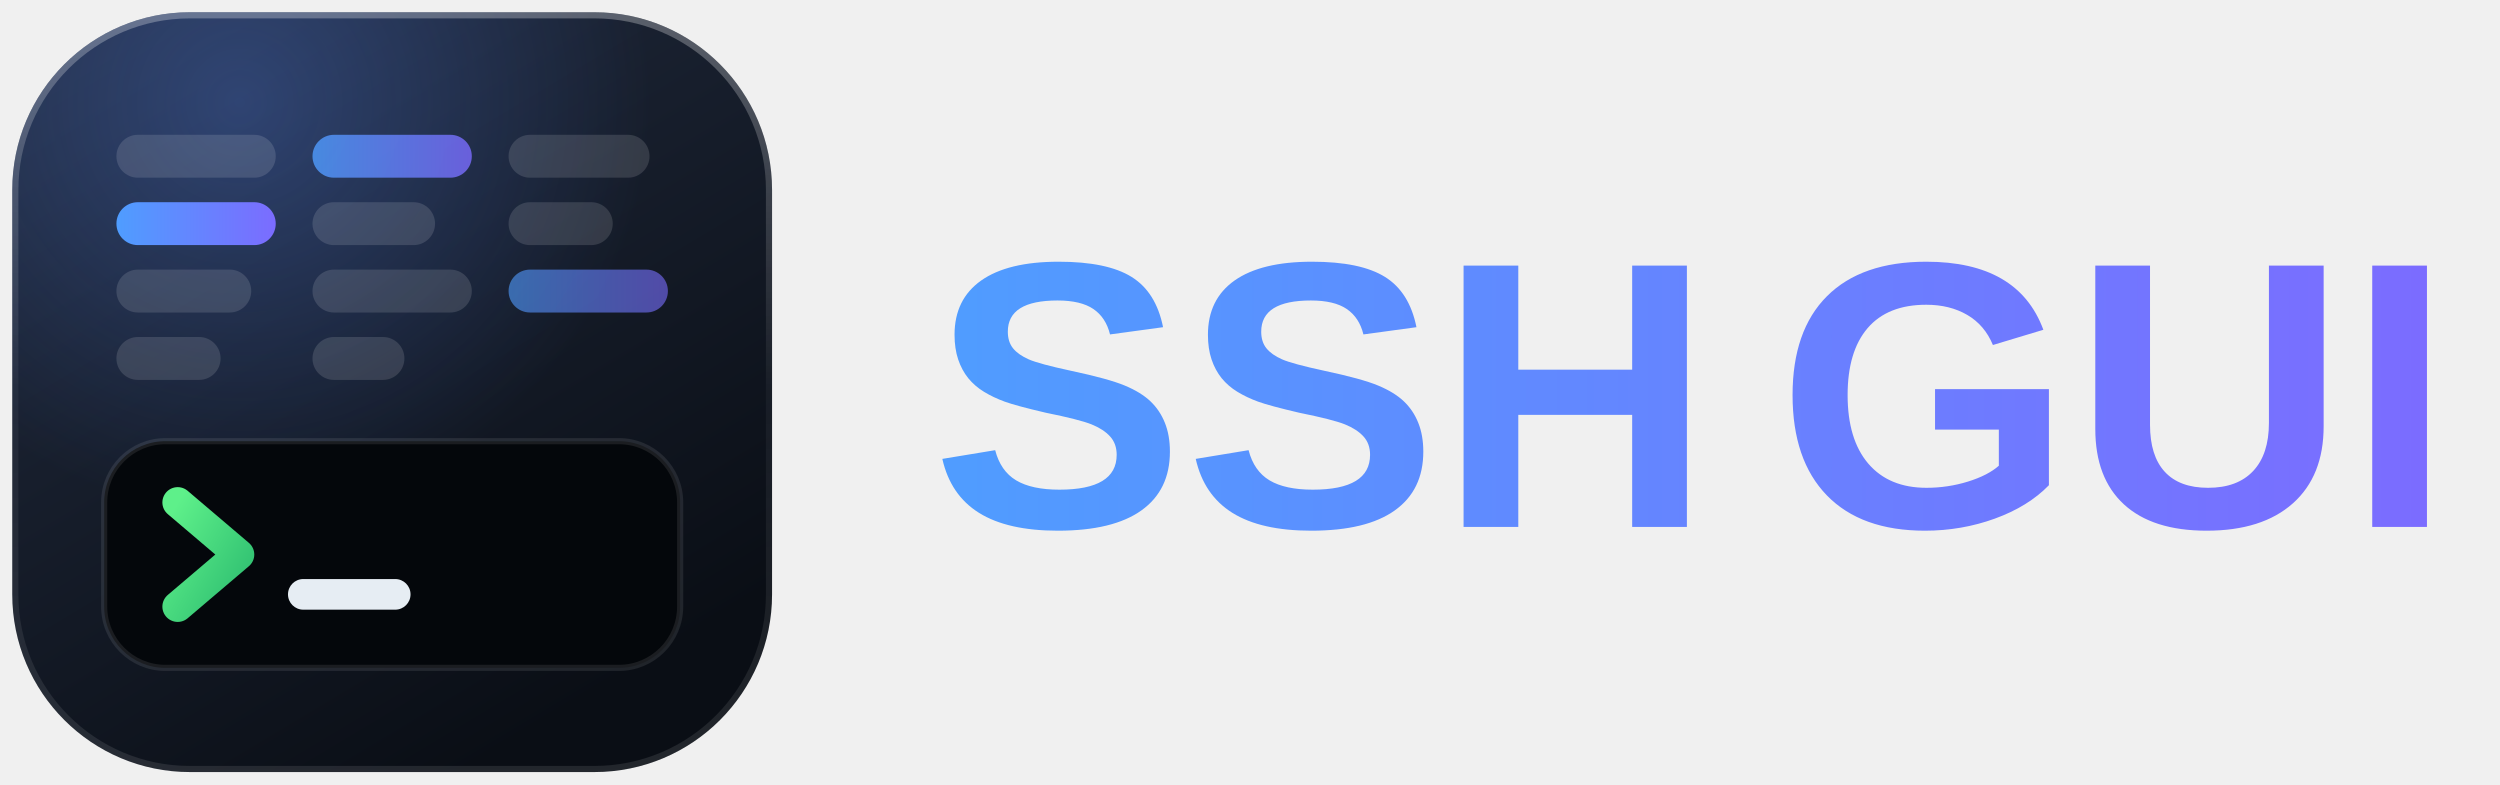
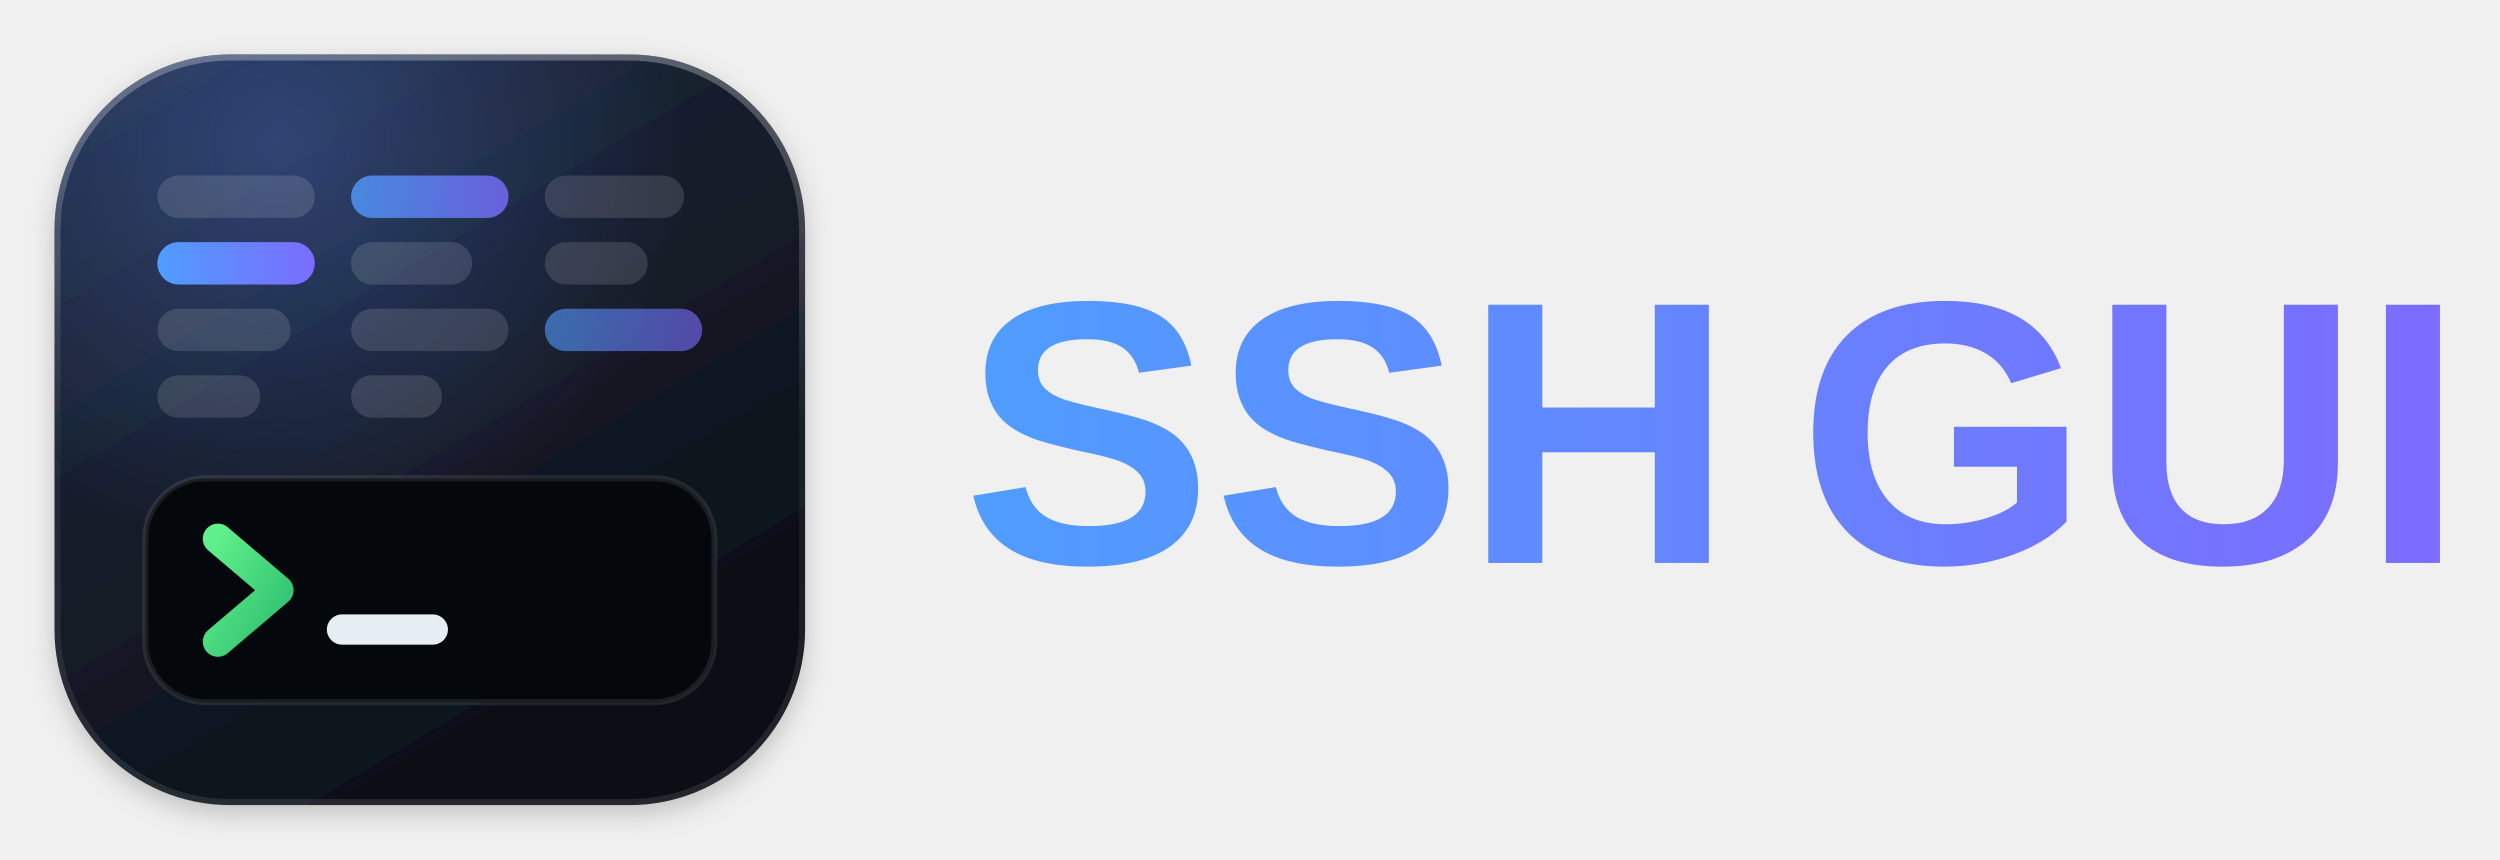
- <svg xmlns="http://www.w3.org/2000/svg" viewBox="0 0 816 256" role="img" aria-label="SSH GUI">
+ <svg xmlns="http://www.w3.org/2000/svg" viewBox="-14 -14 826 284" role="img" aria-label="SSH GUI">
  <defs>
    <linearGradient id="tile" x1="0" y1="0" x2="0.6" y2="1">
      <stop offset="0" stop-color="#222c40" />
      <stop offset="1" stop-color="#0a0e15" />
    </linearGradient>
    <linearGradient id="edge" x1="0" y1="0" x2="0" y2="1">
      <stop offset="0" stop-color="#ffffff" stop-opacity="0.28" />
      <stop offset="0.5" stop-color="#ffffff" stop-opacity="0.04" />
      <stop offset="1" stop-color="#ffffff" stop-opacity="0.1" />
    </linearGradient>
    <linearGradient id="selected" x1="0" y1="0" x2="1" y2="0">
      <stop offset="0" stop-color="#4f9dff" />
      <stop offset="1" stop-color="#7b6cff" />
    </linearGradient>
    <linearGradient id="prompt" x1="0" y1="0" x2="1" y2="1">
      <stop offset="0" stop-color="#5ef08a" />
      <stop offset="1" stop-color="#2fbf71" />
    </linearGradient>
    <linearGradient id="word" gradientUnits="userSpaceOnUse" x1="304" y1="0" x2="792" y2="0">
      <stop offset="0" stop-color="#4f9dff" />
      <stop offset="1" stop-color="#7b6cff" />
    </linearGradient>
    <radialGradient id="glow" cx="0.3" cy="0.12" r="0.9">
      <stop offset="0" stop-color="#5b8cff" stop-opacity="0.3" />
      <stop offset="0.6" stop-color="#5b8cff" stop-opacity="0" />
    </radialGradient>
+     <filter id="shadow" x="-25%" y="-25%" width="150%" height="150%">
+       <feDropShadow dx="0" dy="3.01" stdDeviation="4.21" flood-color="#000000" flood-opacity="0.2" />
+     </filter>
  </defs>
-   <rect x="4" y="4" width="248" height="248" rx="58" fill="url(#tile)" />
+   <rect x="4" y="4" width="248" height="248" rx="58" fill="url(#tile)" filter="url(#shadow)" />
  <rect x="4" y="4" width="248" height="248" rx="58" fill="url(#glow)" />
  <rect x="5" y="5" width="246" height="246" rx="57" fill="none" stroke="url(#edge)" stroke-width="2" />
  <g fill="#ffffff" fill-opacity="0.13">
    <rect x="38" y="44" width="52" height="14" rx="7" />
    <rect x="38" y="88" width="44" height="14" rx="7" />
    <rect x="38" y="110" width="34" height="14" rx="7" />
    <rect x="102" y="66" width="40" height="14" rx="7" />
    <rect x="102" y="88" width="52" height="14" rx="7" />
    <rect x="102" y="110" width="30" height="14" rx="7" />
    <rect x="166" y="44" width="46" height="14" rx="7" />
    <rect x="166" y="66" width="34" height="14" rx="7" />
  </g>
  <g fill="url(#selected)">
    <rect x="38" y="66" width="52" height="14" rx="7" />
    <rect x="102" y="44" width="52" height="14" rx="7" fill-opacity="0.8" />
    <rect x="166" y="88" width="52" height="14" rx="7" fill-opacity="0.6" />
  </g>
  <rect x="34" y="144" width="188" height="74" rx="20" fill="#04070b" stroke="#ffffff" stroke-opacity="0.09" stroke-width="2" />
  <polyline points="58,164 78,181 58,198" fill="none" stroke="url(#prompt)" stroke-width="10" stroke-linecap="round" stroke-linejoin="round" />
  <rect x="94" y="189" width="40" height="10" rx="5" fill="#e6edf3" />
  <g font-family="-apple-system, BlinkMacSystemFont, 'SF Pro Display', 'Segoe UI', 'Helvetica Neue', Arial, sans-serif" font-size="124" font-weight="800">
    <text x="304" y="172" textLength="252" lengthAdjust="spacingAndGlyphs" fill="url(#word)">SSH</text>
    <text x="580" y="172" textLength="212" lengthAdjust="spacingAndGlyphs" fill="url(#word)">GUI</text>
  </g>
</svg>
